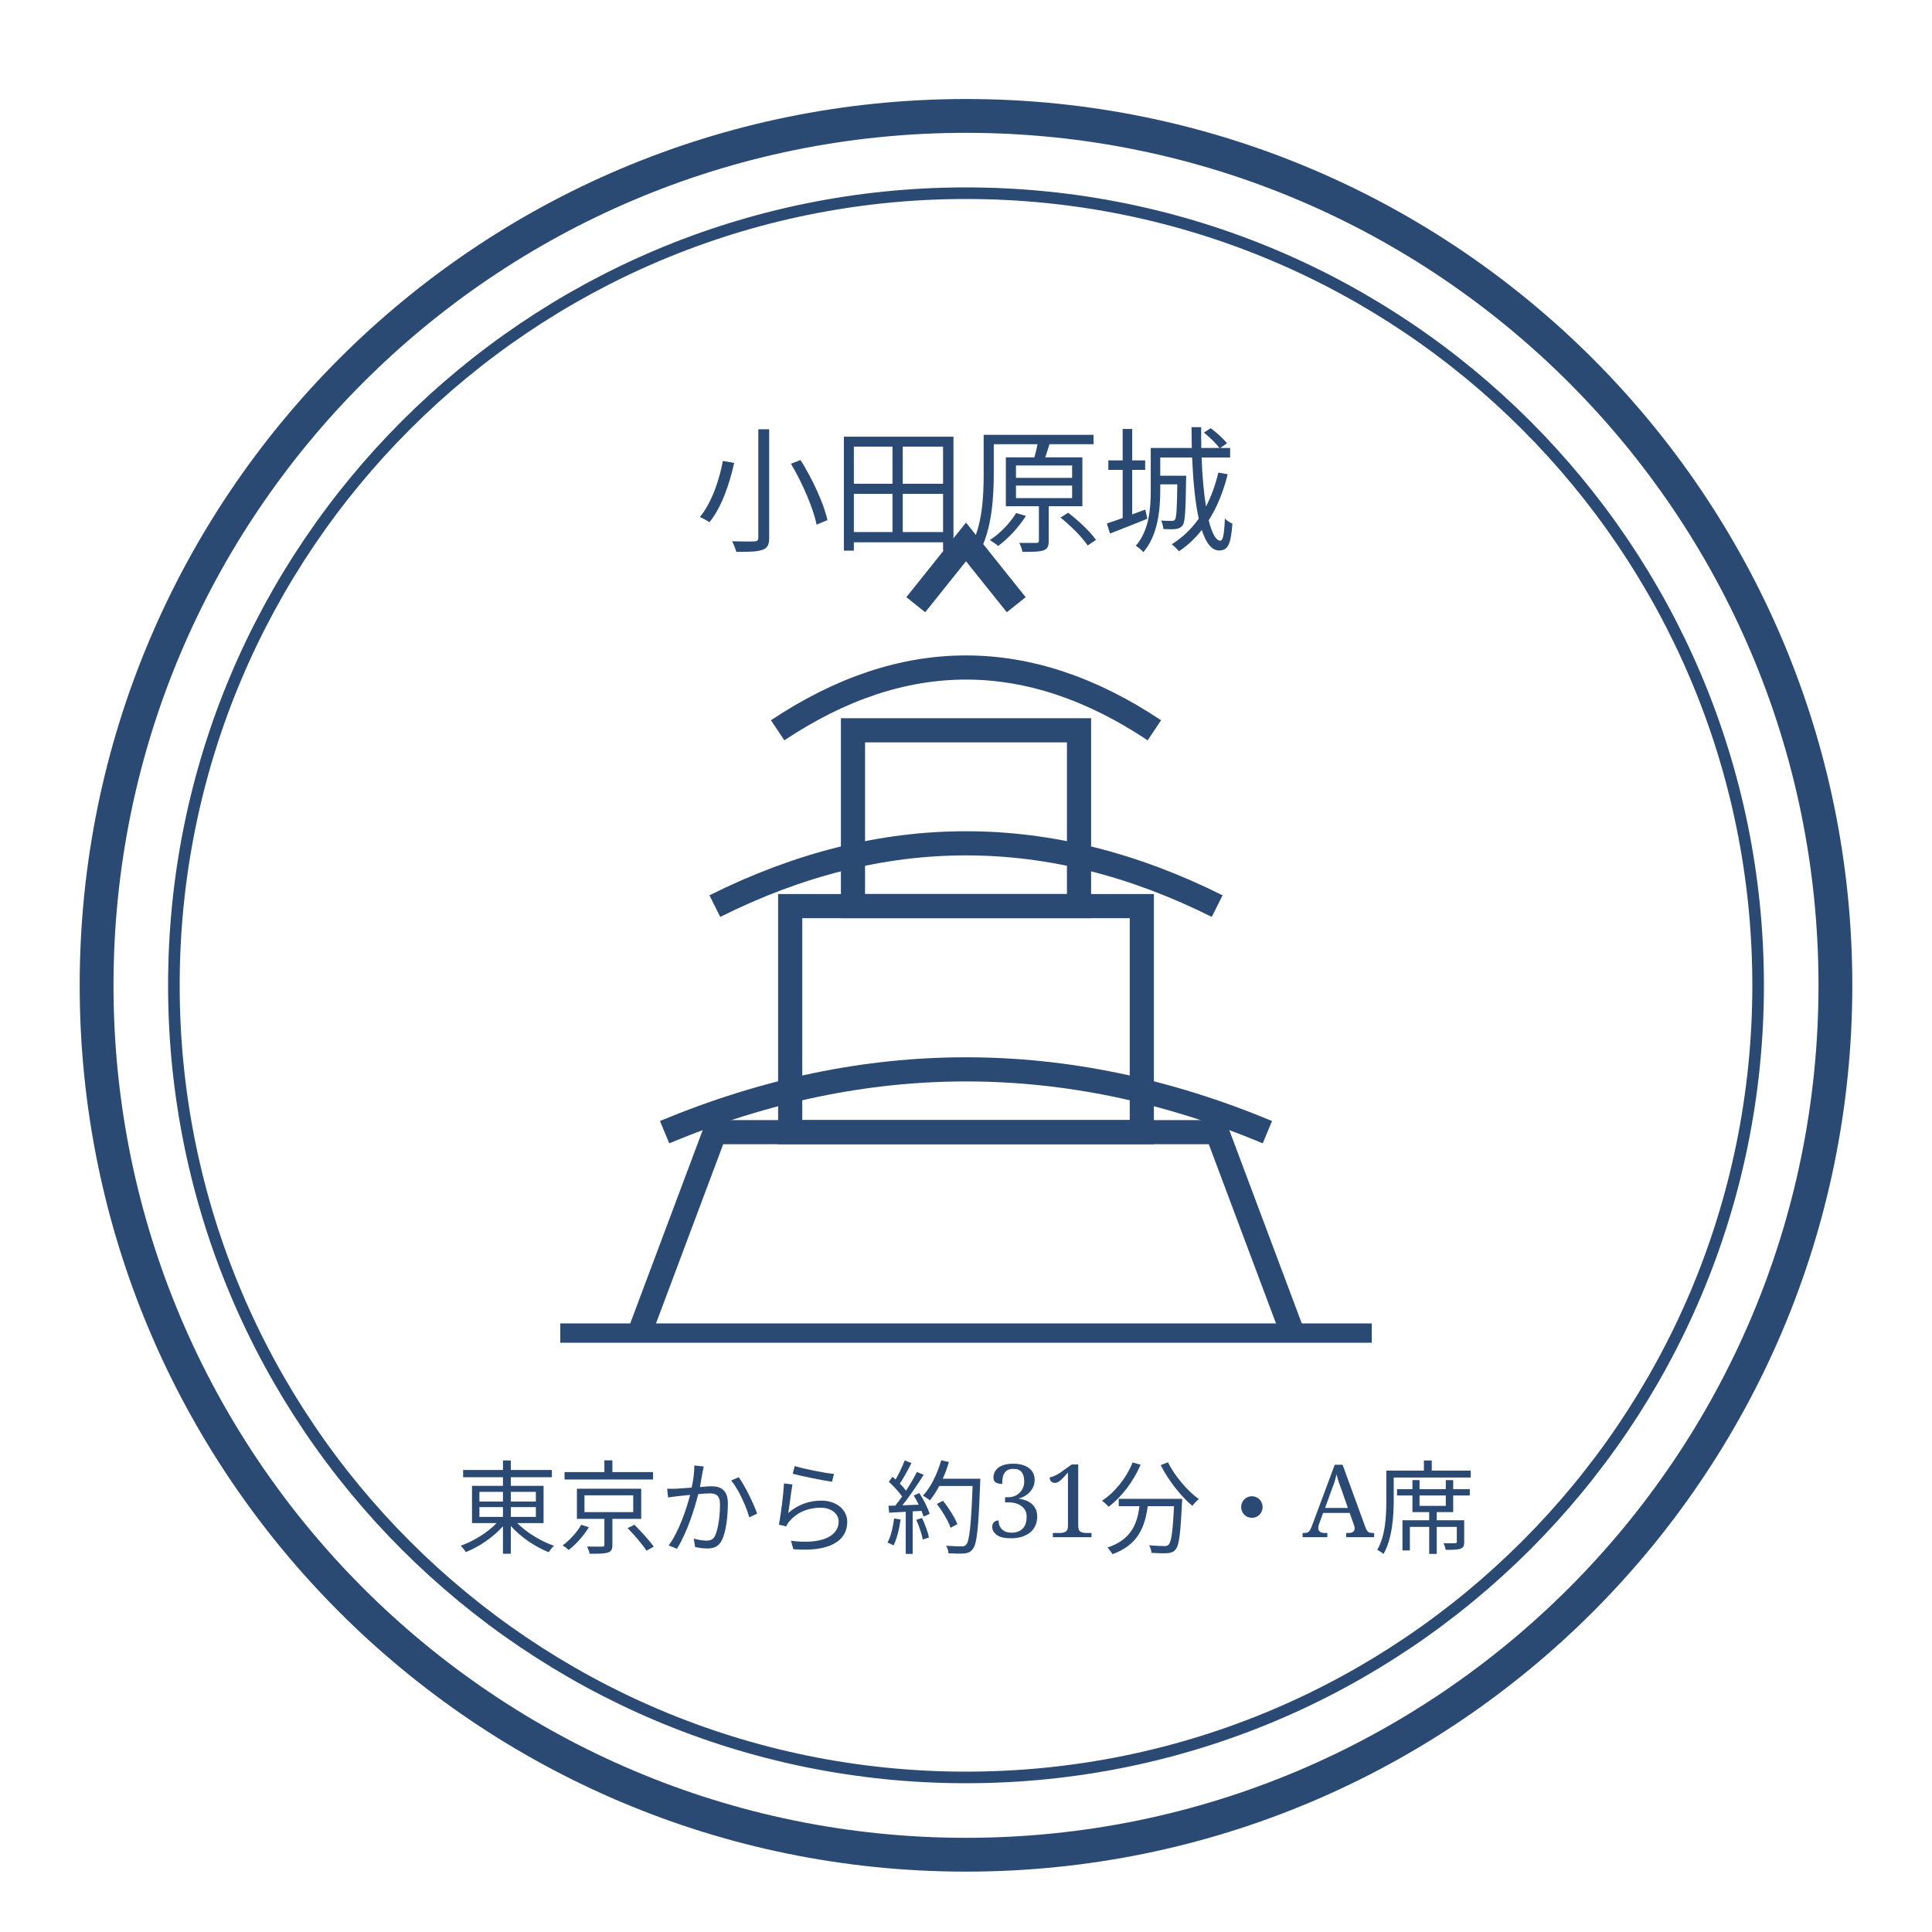
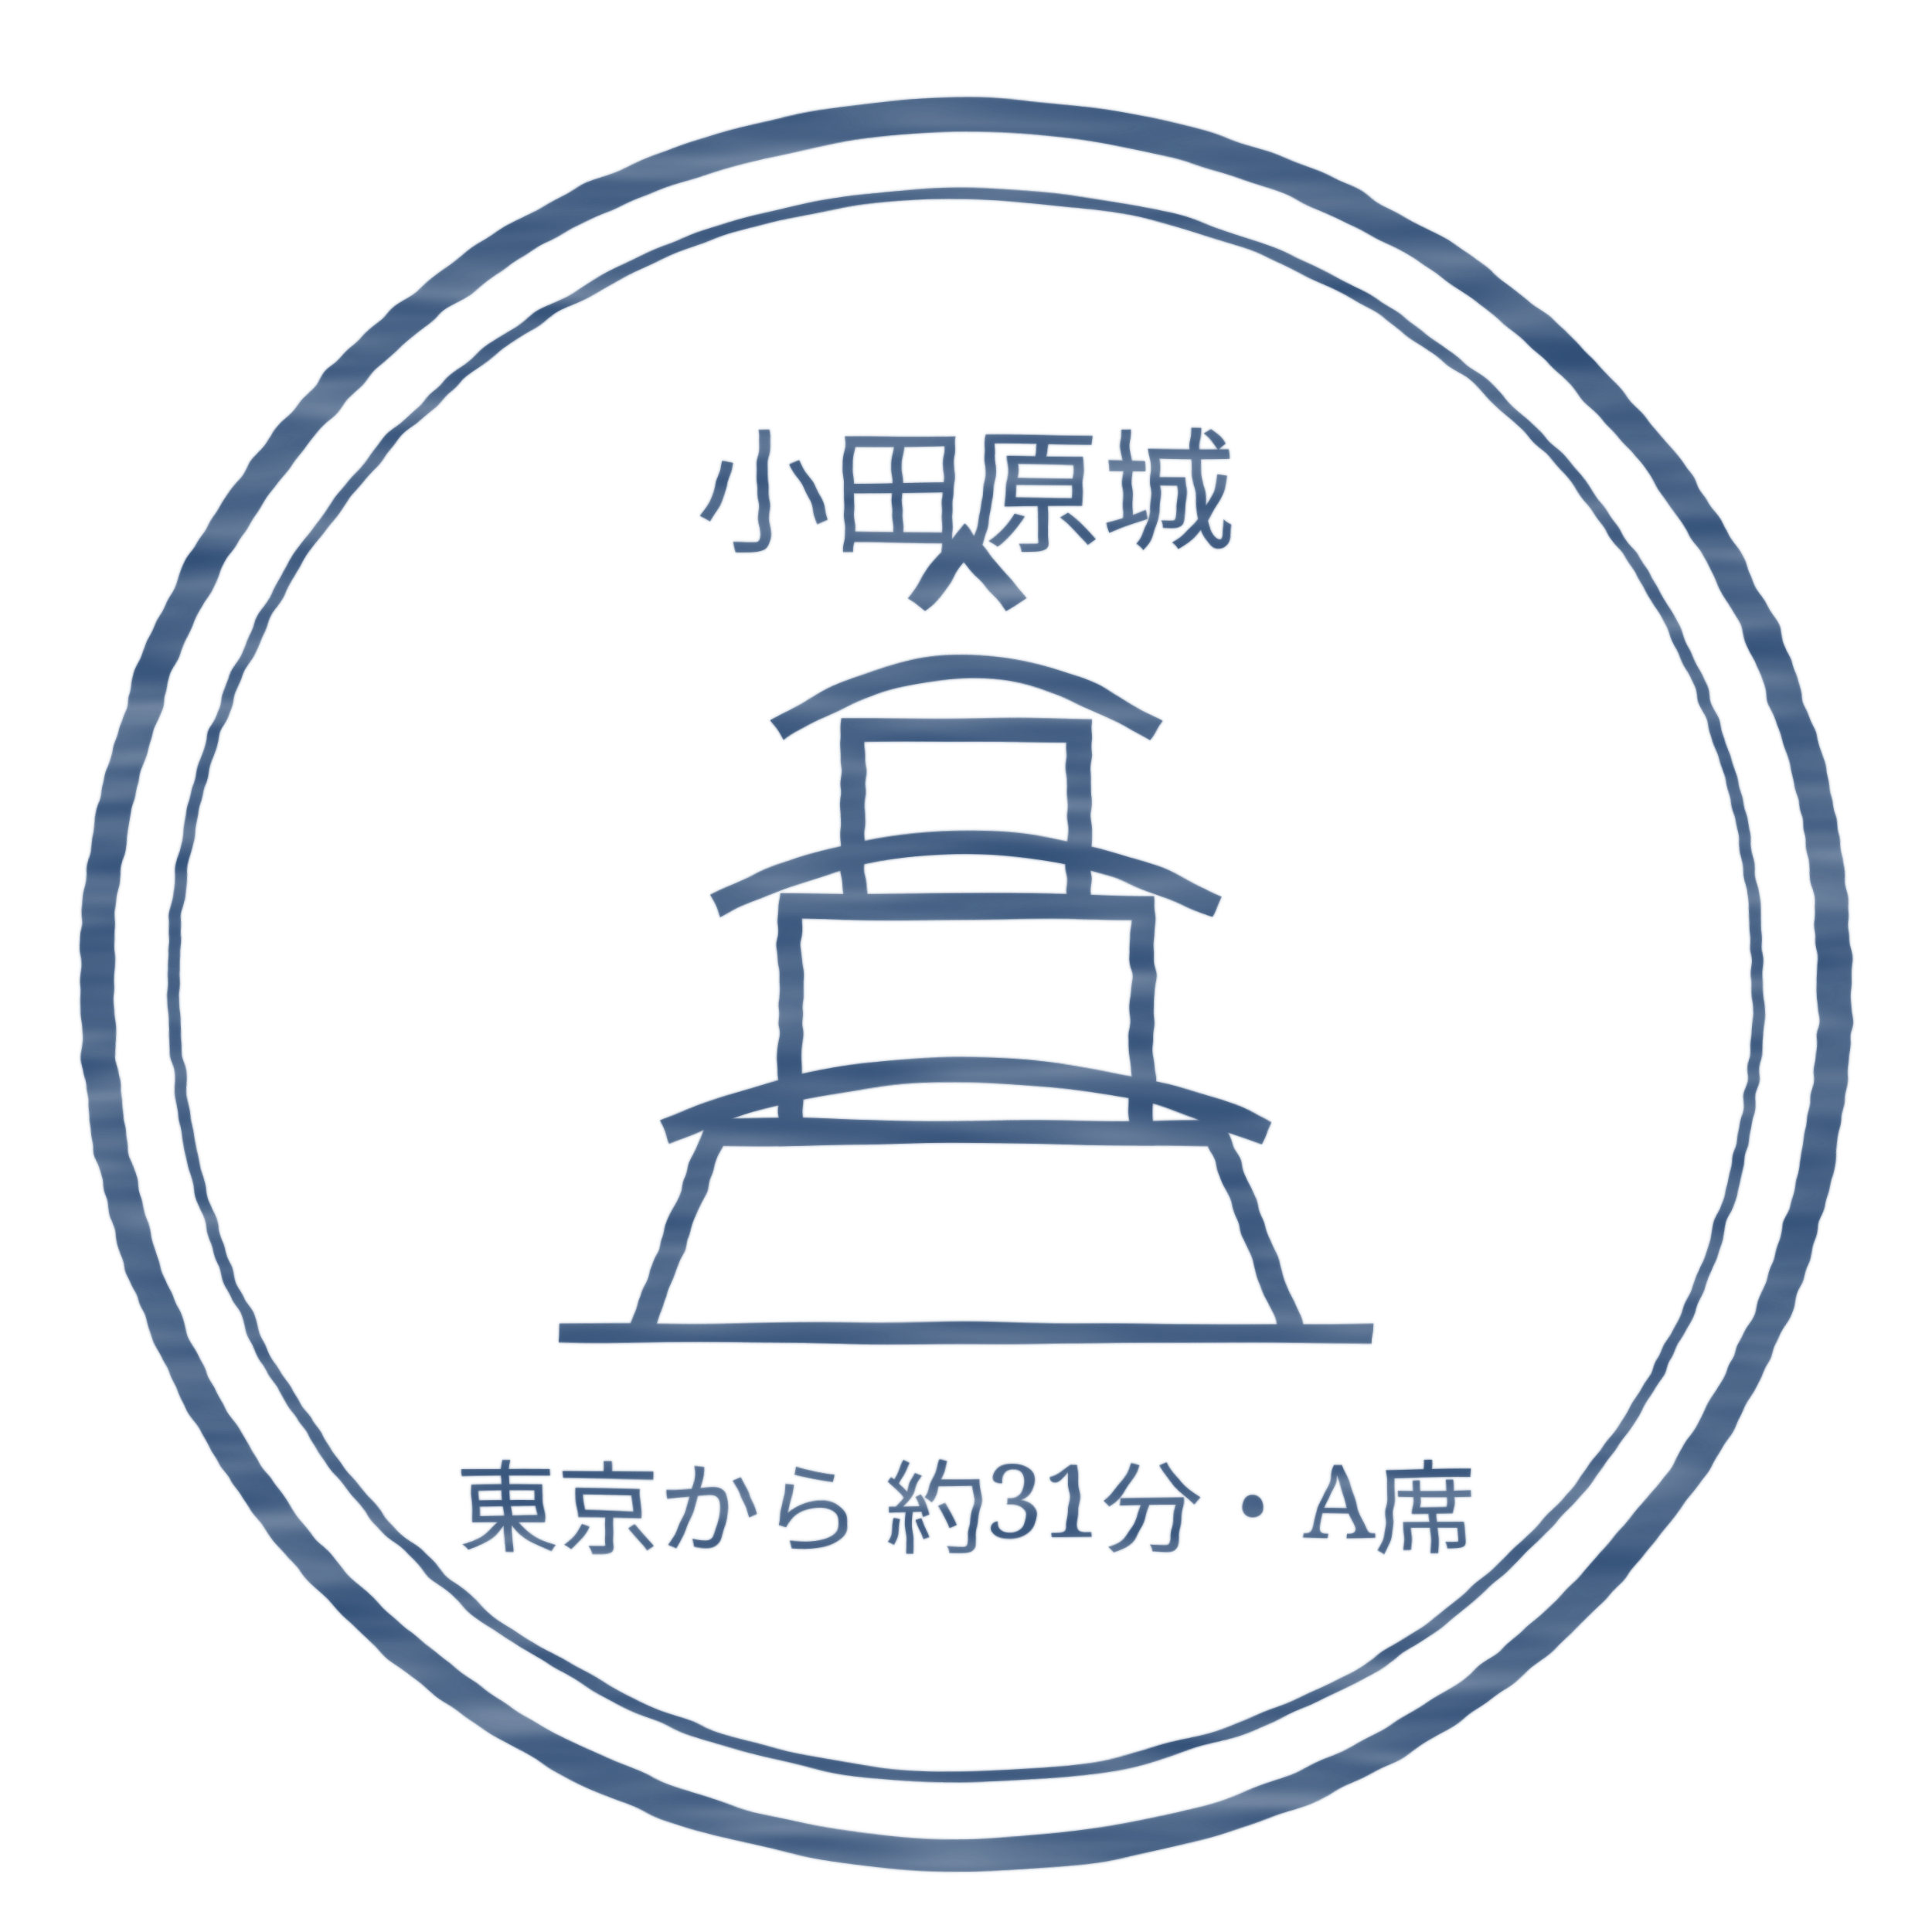
<svg xmlns="http://www.w3.org/2000/svg" viewBox="0 0 200 200" role="img" aria-label="小田原城 車窓スタンプ">
-   <g stroke="#2b4a73" fill="#2b4a73">
+   <defs>
+     <filter id="stampInk" x="-5%" y="-5%" width="110%" height="110%" color-interpolation-filters="sRGB">
+       <feTurbulence type="fractalNoise" baseFrequency="0.045 0.32" numOctaves="2" seed="17" result="paperGrain" />
+       <feDisplacementMap in="SourceGraphic" in2="paperGrain" scale="0.85" xChannelSelector="R" yChannelSelector="G" result="roughInk" />
+       <feColorMatrix in="paperGrain" type="matrix" values="0 0 0 0 1  0 0 0 0 1  0 0 0 0 1  0.3 0.3 0.3 0 0.15" result="inkDensity" />
+       <feComposite in="roughInk" in2="inkDensity" operator="in" result="unevenInk" />
+       <feGaussianBlur in="unevenInk" stdDeviation="0.16" result="inkBleed" />
+       <feMerge>
+         <feMergeNode in="inkBleed" />
+         <feMergeNode in="unevenInk" />
+       </feMerge>
+     </filter>
+   </defs>
+   <g stroke="#2b4a73" fill="#2b4a73" filter="url(#stampInk)">
    <circle cx="100" cy="102" r="90" fill="none" stroke-width="3.5" />
    <circle cx="100" cy="102" r="82" fill="none" stroke-width="1.2" />
    <text x="100" y="56" text-anchor="middle" font-size="14" font-weight="500" font-family="'Shippori Mincho','Hiragino Mincho ProN','Yu Mincho',serif" stroke="none">小田原城</text>
    <g stroke-width="2.5" fill="none">
      <path d="M66.2 138 L74 117.2 H126 L133.8 138" />
      <path d="M68.8 117.2 Q100 104.2 131.2 117.2" />
      <rect x="81.8" y="93.8" width="36.4" height="23.4" />
      <path d="M74 93.8 Q100 80.8 126 93.8" />
      <rect x="88.3" y="75.6" width="23.4" height="18.2" />
      <path d="M80.5 75.6 Q100 62.6 119.5 75.6" />
      <path d="M94.8 62.6 L100 56.1 L105.2 62.6" />
    </g>
    <path d="M58 138 H142" fill="none" stroke-width="2" />
    <text x="100" y="160" text-anchor="middle" font-size="10.5" font-family="'Shippori Mincho','Hiragino Mincho ProN','Yu Mincho',serif" stroke="none">東京から 約31分・A席</text>
  </g>
</svg>
